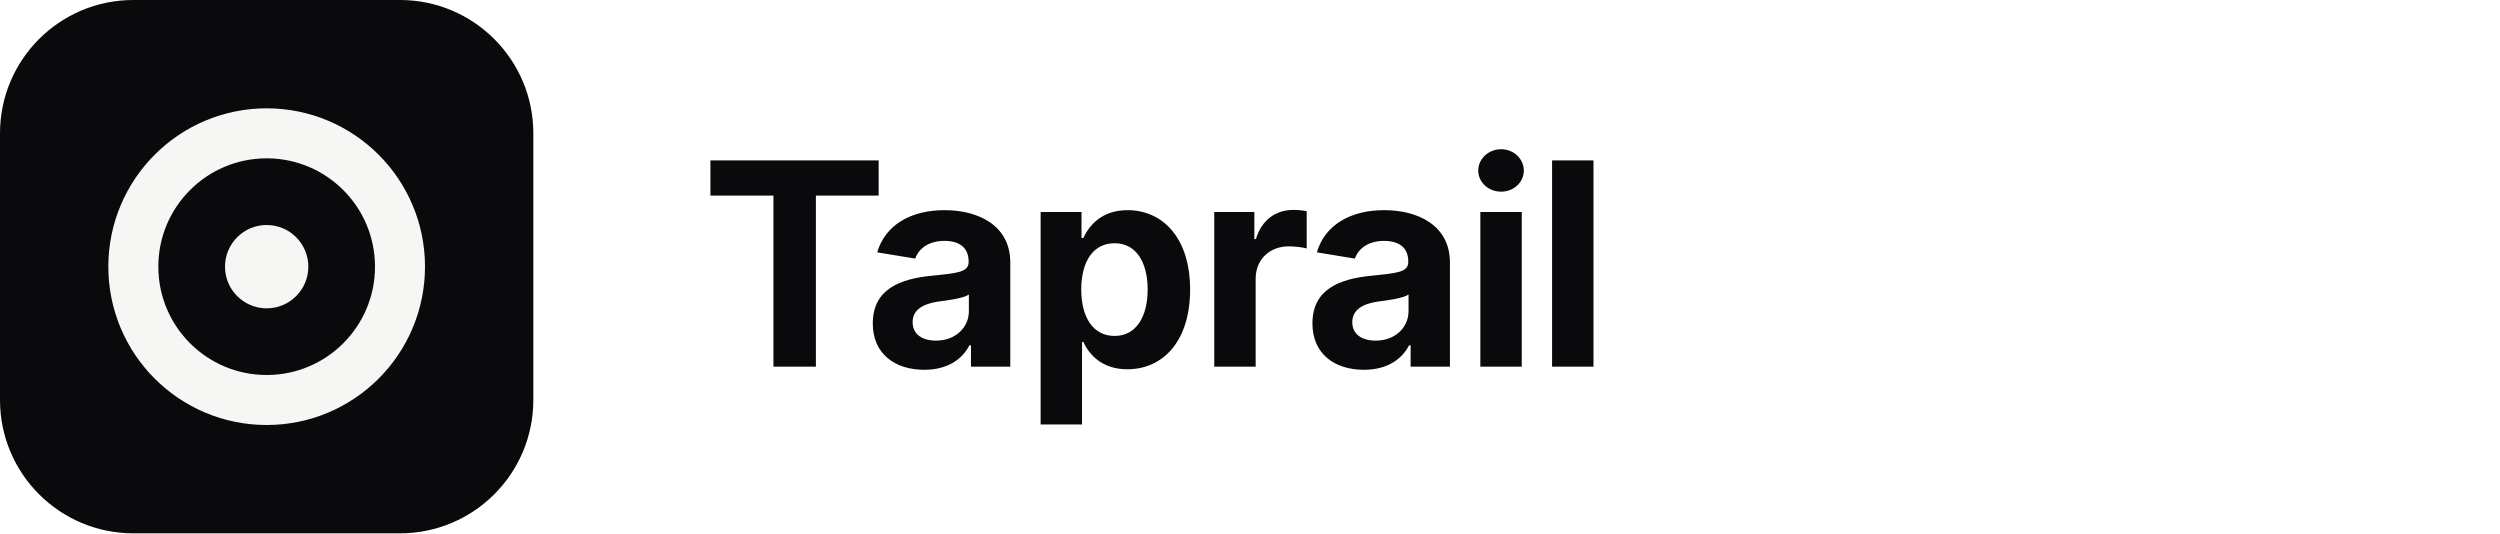
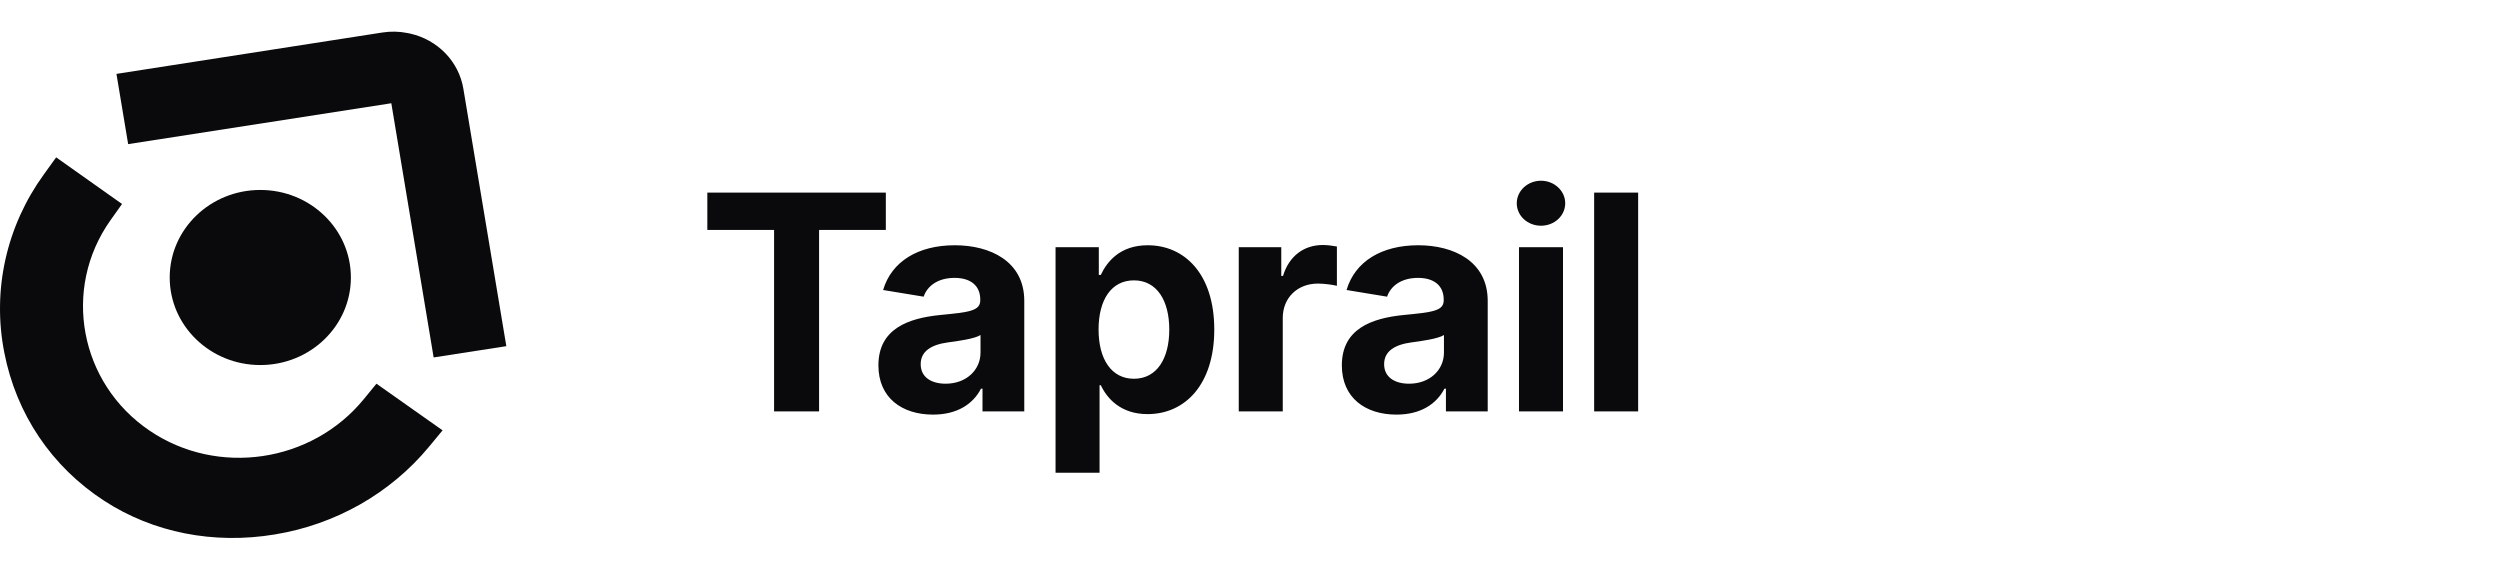
- <svg xmlns="http://www.w3.org/2000/svg" viewBox="0 0 150 32" fill="none">
-   <rect width="32" height="32" rx="8" fill="#0a0a0c" />
-   <circle cx="16" cy="16" r="8" fill="none" stroke="#f6f6f4" stroke-width="3" />
-   <circle cx="16" cy="16" r="2.5" fill="#f6f6f4" />
-   <text x="42" y="22" font-family="ui-sans-serif, system-ui, -apple-system, sans-serif" font-size="17" font-weight="700" letter-spacing="-0.3" fill="#0a0a0c">Taprail</text>
+ <svg xmlns="http://www.w3.org/2000/svg" viewBox="0 0 158 36" fill="none">
+   <g transform="translate(0,2) scale(0.064)" color="#0a0a0c">
+     <path d="M147.789 394.059C214.872 439.472 307.74 425.816 359.214 362.946L371.749 347.654L437.045 393.713L423.39 410.225C385.37 456.004 331.287 486.708 271.399 496.516C211.059 506.557 151.221 494.72 102.868 463.262C50.989 429.616 15.958 377.523 4.209 316.703C-1.755 286.404 -1.378 255.258 5.318 225.103C12.014 194.947 24.894 166.394 43.196 141.127L55.445 124.132L120.503 170.19L109.04 186.311C61.141 253.994 78.466 347.194 147.789 394.059Z" fill="currentColor" />
+     <path d="M500 310.578L428.222 321.724L386.423 70.704L126.55 111.075L114.992 41.71L377.391 0.879C385.717 -0.444 394.224 -0.272 402.485 1.386L405.059 1.915C418.429 4.935 430.565 11.735 439.92 21.447C449.274 31.16 455.423 43.345 457.581 56.449L500 310.578Z" fill="currentColor" />
+     <path d="M257.046 329.232C306.454 329.232 346.506 290.526 346.506 242.779C346.506 195.033 306.454 156.327 257.046 156.327C207.639 156.327 167.586 195.033 167.586 242.779C167.586 290.526 207.639 329.232 257.046 329.232Z" fill="currentColor" />
+   </g>
+   <text x="44" y="26" font-family="ui-sans-serif, system-ui, -apple-system, 'Segoe UI', sans-serif" font-size="19" font-weight="700" letter-spacing="-0.4" fill="#0a0a0c">Taprail</text>
</svg>
